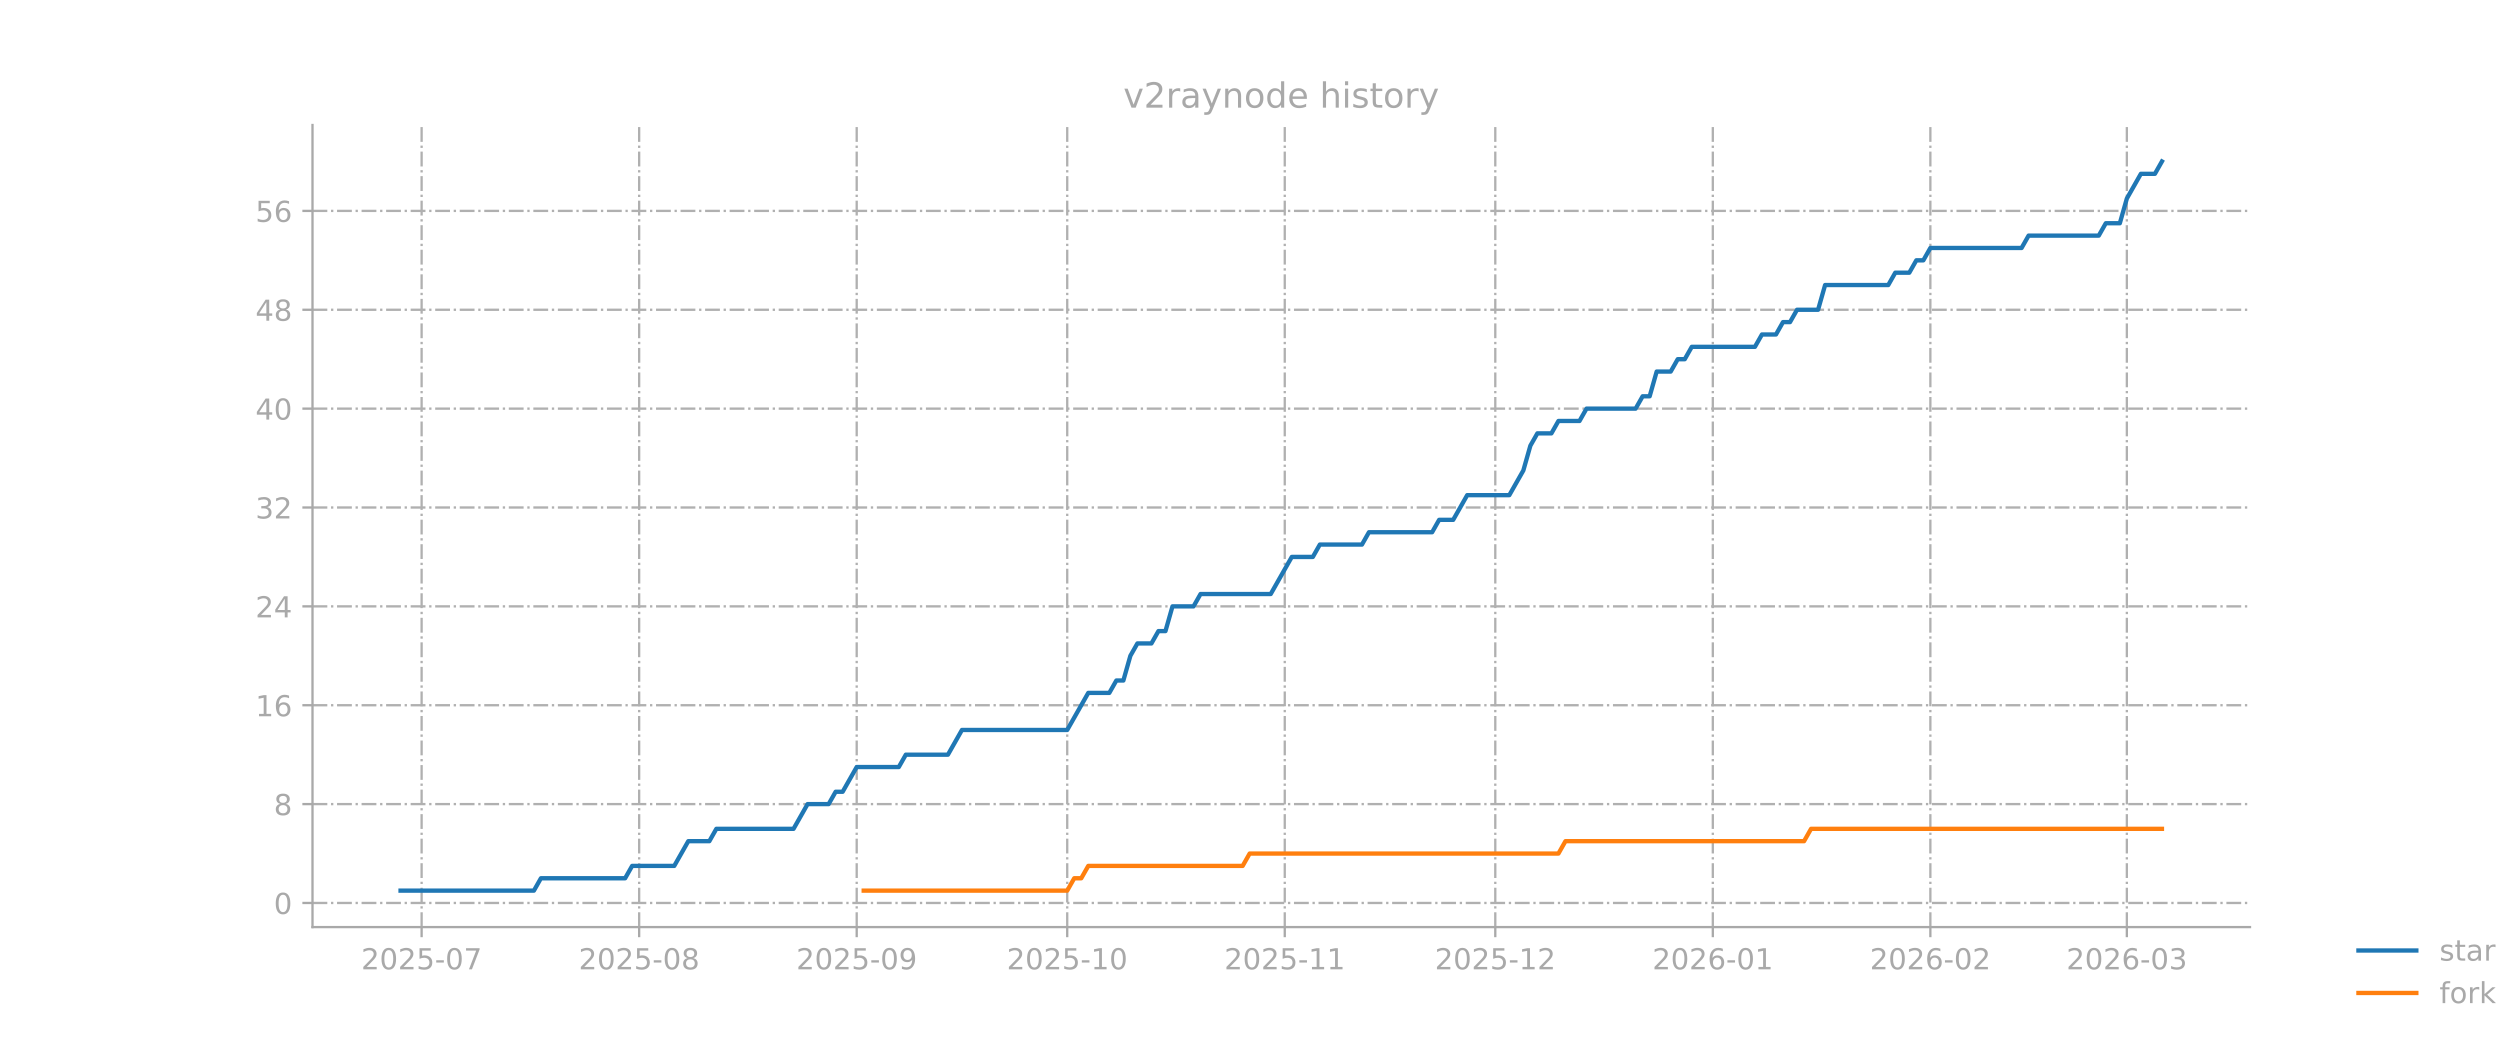
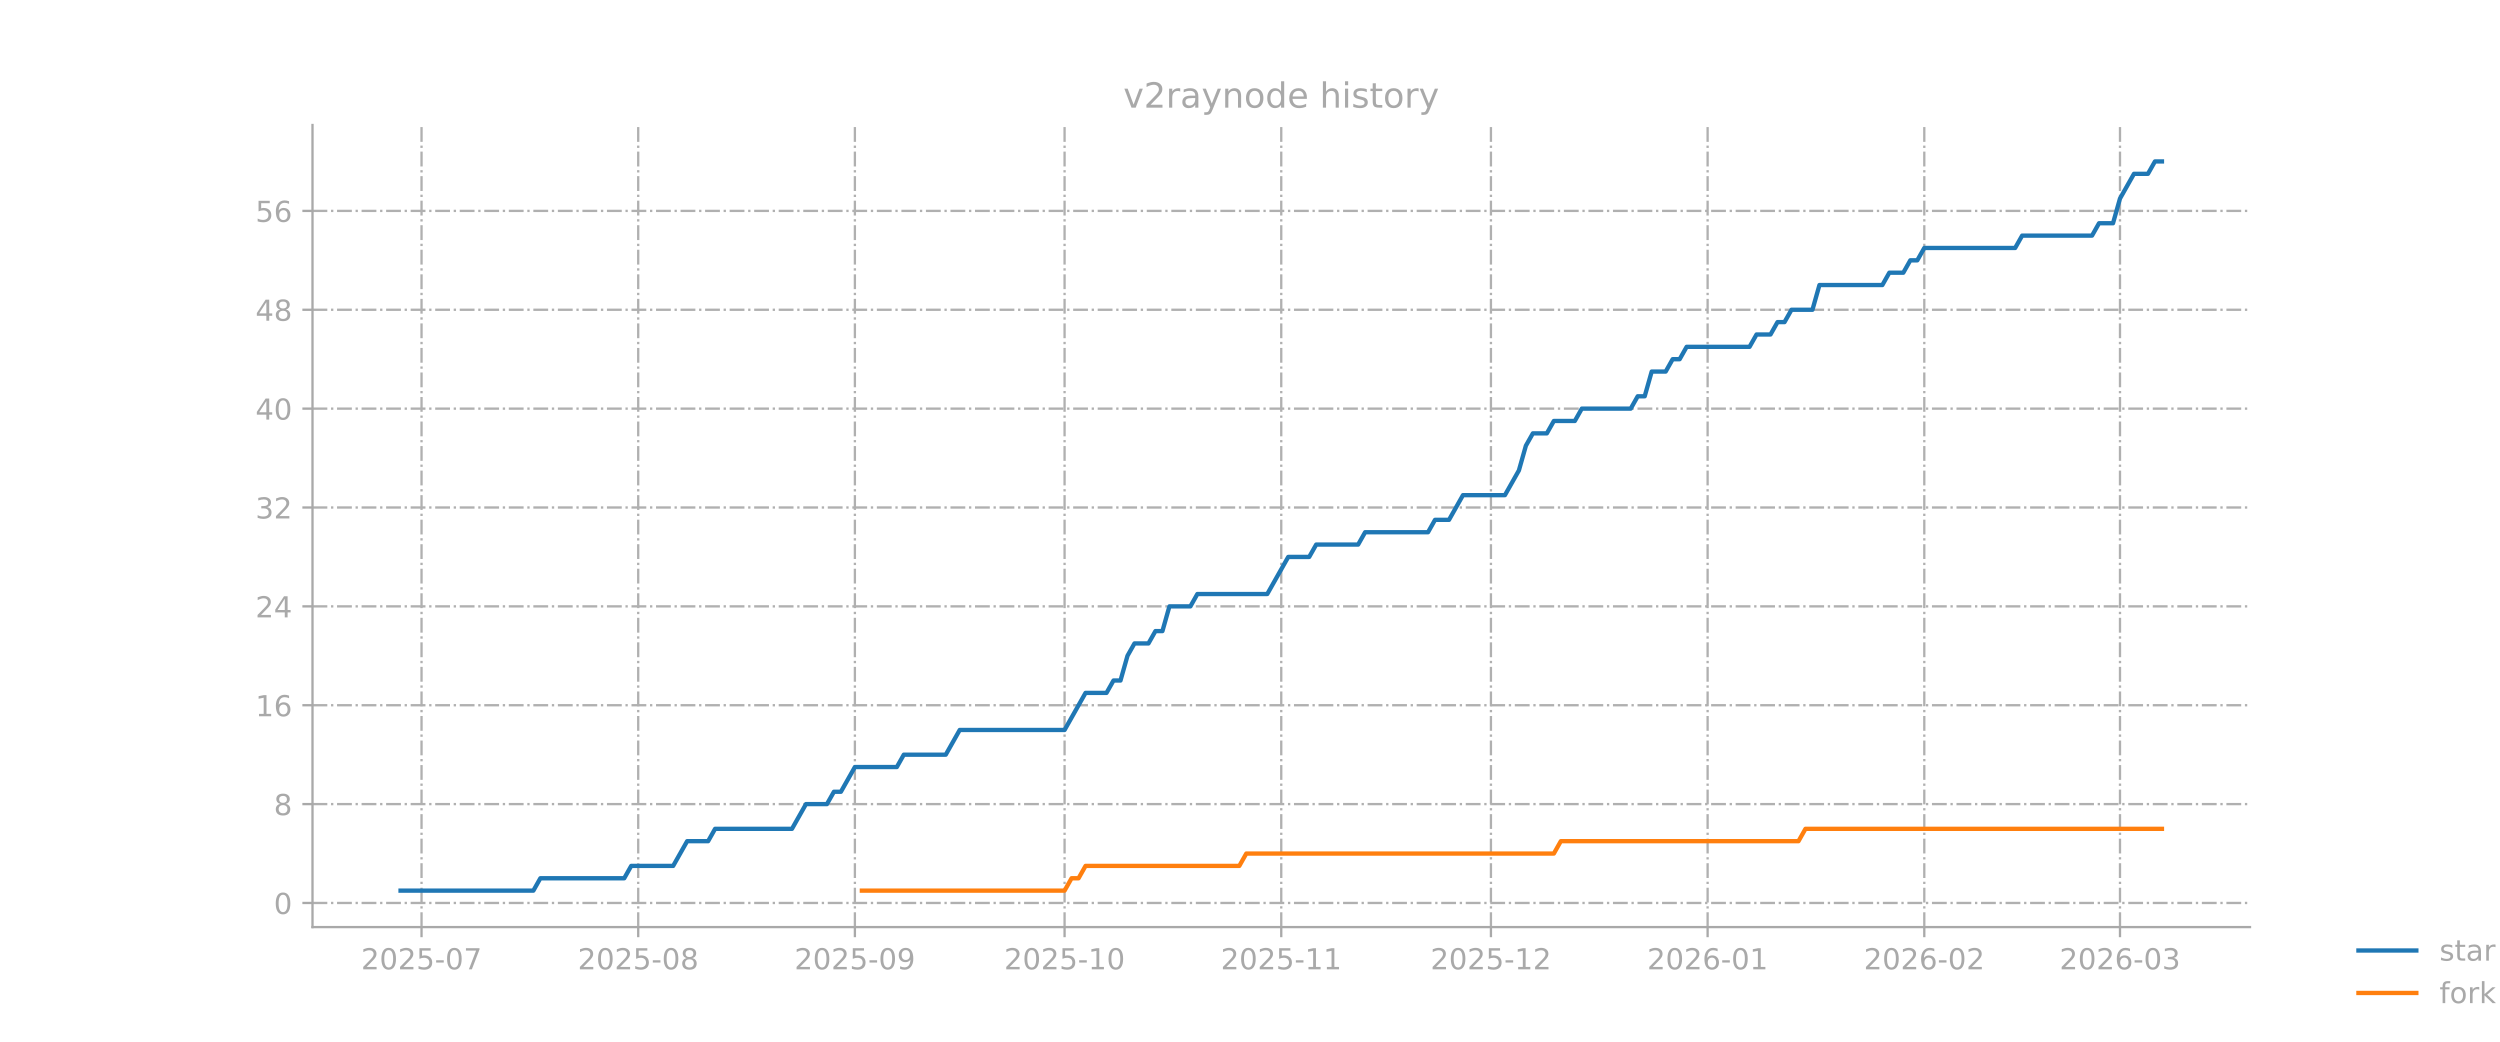
<svg xmlns="http://www.w3.org/2000/svg" xmlns:xlink="http://www.w3.org/1999/xlink" width="864pt" height="360pt" viewBox="0 0 864 360" version="1.1">
  <defs>
    <style type="text/css">*{stroke-linejoin: round; stroke-linecap: butt}</style>
  </defs>
  <g id="figure_1">
    <g id="patch_1">
      <path d="M 0 360  L 864 360  L 864 0  L 0 0  L 0 360  z " style="fill: none; opacity: 0" />
    </g>
    <g id="axes_1">
      <g id="patch_2">
        <path d="M 108 320.4  L 777.6 320.4  L 777.6 43.2  L 108 43.2  L 108 320.4  z " style="fill: none; opacity: 0" />
      </g>
      <g id="matplotlib.axis_1">
        <g id="xtick_1">
          <g id="line2d_1">
-             <path d="M 145.712 320.4  L 145.712 43.2  " clip-path="url(#p0e0461e53e)" style="fill: none; stroke-dasharray: 5.12,1.28,0.8,1.28; stroke-dashoffset: 0; stroke: #b0b0b0; stroke-width: 0.8" />
+             <path d="M 145.683 320.4  L 145.683 43.2  " clip-path="url(#p65a44e1ed8)" style="fill: none; stroke-dasharray: 5.12,1.28,0.8,1.28; stroke-dashoffset: 0; stroke: #b0b0b0; stroke-width: 0.8" />
          </g>
          <g id="line2d_2">
            <defs>
-               <path id="m3ca5682b32" d="M 0 0  L 0 3.5  " style="stroke: #a9a9a9; stroke-width: 0.8" />
+               <path id="m305f26f1c1" d="M 0 0  L 0 3.5  " style="stroke: #a9a9a9; stroke-width: 0.8" />
            </defs>
            <g>
-               <use xlink:href="#m3ca5682b32" x="145.712" y="320.4" style="fill: #a9a9a9; stroke: #a9a9a9; stroke-width: 0.8" />
+               <use xlink:href="#m305f26f1c1" x="145.683" y="320.4" style="fill: #a9a9a9; stroke: #a9a9a9; stroke-width: 0.8" />
            </g>
          </g>
          <g id="text_1">
-             <g style="fill: #a9a9a9" transform="translate(124.8206 334.9984) scale(0.1 -0.1)">
+             <g style="fill: #a9a9a9" transform="translate(124.7917 334.9984) scale(0.1 -0.1)">
              <defs>
                <path id="DejaVuSans-32" d="M 1228 531  L 3431 531  L 3431 0  L 469 0  L 469 531  Q 828 903 1448 1529  Q 2069 2156 2228 2338  Q 2531 2678 2651 2914  Q 2772 3150 2772 3378  Q 2772 3750 2511 3984  Q 2250 4219 1831 4219  Q 1534 4219 1204 4116  Q 875 4013 500 3803  L 500 4441  Q 881 4594 1212 4672  Q 1544 4750 1819 4750  Q 2544 4750 2975 4387  Q 3406 4025 3406 3419  Q 3406 3131 3298 2873  Q 3191 2616 2906 2266  Q 2828 2175 2409 1742  Q 1991 1309 1228 531  z " transform="scale(0.015625)" />
                <path id="DejaVuSans-30" d="M 2034 4250  Q 1547 4250 1301 3770  Q 1056 3291 1056 2328  Q 1056 1369 1301 889  Q 1547 409 2034 409  Q 2525 409 2770 889  Q 3016 1369 3016 2328  Q 3016 3291 2770 3770  Q 2525 4250 2034 4250  z M 2034 4750  Q 2819 4750 3233 4129  Q 3647 3509 3647 2328  Q 3647 1150 3233 529  Q 2819 -91 2034 -91  Q 1250 -91 836 529  Q 422 1150 422 2328  Q 422 3509 836 4129  Q 1250 4750 2034 4750  z " transform="scale(0.015625)" />
                <path id="DejaVuSans-35" d="M 691 4666  L 3169 4666  L 3169 4134  L 1269 4134  L 1269 2991  Q 1406 3038 1543 3061  Q 1681 3084 1819 3084  Q 2600 3084 3056 2656  Q 3513 2228 3513 1497  Q 3513 744 3044 326  Q 2575 -91 1722 -91  Q 1428 -91 1123 -41  Q 819 9 494 109  L 494 744  Q 775 591 1075 516  Q 1375 441 1709 441  Q 2250 441 2565 725  Q 2881 1009 2881 1497  Q 2881 1984 2565 2268  Q 2250 2553 1709 2553  Q 1456 2553 1204 2497  Q 953 2441 691 2322  L 691 4666  z " transform="scale(0.015625)" />
                <path id="DejaVuSans-2d" d="M 313 2009  L 1997 2009  L 1997 1497  L 313 1497  L 313 2009  z " transform="scale(0.015625)" />
                <path id="DejaVuSans-37" d="M 525 4666  L 3525 4666  L 3525 4397  L 1831 0  L 1172 0  L 2766 4134  L 525 4134  L 525 4666  z " transform="scale(0.015625)" />
              </defs>
              <use xlink:href="#DejaVuSans-32" />
              <use xlink:href="#DejaVuSans-30" transform="translate(63.62305 0)" />
              <use xlink:href="#DejaVuSans-32" transform="translate(127.2461 0)" />
              <use xlink:href="#DejaVuSans-35" transform="translate(190.8691 0)" />
              <use xlink:href="#DejaVuSans-2d" transform="translate(254.4922 0)" />
              <use xlink:href="#DejaVuSans-30" transform="translate(290.5762 0)" />
              <use xlink:href="#DejaVuSans-37" transform="translate(354.1992 0)" />
            </g>
          </g>
        </g>
        <g id="xtick_2">
          <g id="line2d_3">
-             <path d="M 220.893 320.4  L 220.893 43.2  " clip-path="url(#p0e0461e53e)" style="fill: none; stroke-dasharray: 5.12,1.28,0.8,1.28; stroke-dashoffset: 0; stroke: #b0b0b0; stroke-width: 0.8" />
+             <path d="M 220.566 320.4  L 220.566 43.2  " clip-path="url(#p65a44e1ed8)" style="fill: none; stroke-dasharray: 5.12,1.28,0.8,1.28; stroke-dashoffset: 0; stroke: #b0b0b0; stroke-width: 0.8" />
          </g>
          <g id="line2d_4">
            <g>
-               <use xlink:href="#m3ca5682b32" x="220.893" y="320.4" style="fill: #a9a9a9; stroke: #a9a9a9; stroke-width: 0.8" />
+               <use xlink:href="#m305f26f1c1" x="220.566" y="320.4" style="fill: #a9a9a9; stroke: #a9a9a9; stroke-width: 0.8" />
            </g>
          </g>
          <g id="text_2">
-             <g style="fill: #a9a9a9" transform="translate(200.002 334.9984) scale(0.1 -0.1)">
+             <g style="fill: #a9a9a9" transform="translate(199.6748 334.9984) scale(0.1 -0.1)">
              <defs>
                <path id="DejaVuSans-38" d="M 2034 2216  Q 1584 2216 1326 1975  Q 1069 1734 1069 1313  Q 1069 891 1326 650  Q 1584 409 2034 409  Q 2484 409 2743 651  Q 3003 894 3003 1313  Q 3003 1734 2745 1975  Q 2488 2216 2034 2216  z M 1403 2484  Q 997 2584 770 2862  Q 544 3141 544 3541  Q 544 4100 942 4425  Q 1341 4750 2034 4750  Q 2731 4750 3128 4425  Q 3525 4100 3525 3541  Q 3525 3141 3298 2862  Q 3072 2584 2669 2484  Q 3125 2378 3379 2068  Q 3634 1759 3634 1313  Q 3634 634 3220 271  Q 2806 -91 2034 -91  Q 1263 -91 848 271  Q 434 634 434 1313  Q 434 1759 690 2068  Q 947 2378 1403 2484  z M 1172 3481  Q 1172 3119 1398 2916  Q 1625 2713 2034 2713  Q 2441 2713 2670 2916  Q 2900 3119 2900 3481  Q 2900 3844 2670 4047  Q 2441 4250 2034 4250  Q 1625 4250 1398 4047  Q 1172 3844 1172 3481  z " transform="scale(0.015625)" />
              </defs>
              <use xlink:href="#DejaVuSans-32" />
              <use xlink:href="#DejaVuSans-30" transform="translate(63.62305 0)" />
              <use xlink:href="#DejaVuSans-32" transform="translate(127.2461 0)" />
              <use xlink:href="#DejaVuSans-35" transform="translate(190.8691 0)" />
              <use xlink:href="#DejaVuSans-2d" transform="translate(254.4922 0)" />
              <use xlink:href="#DejaVuSans-30" transform="translate(290.5762 0)" />
              <use xlink:href="#DejaVuSans-38" transform="translate(354.1992 0)" />
            </g>
          </g>
        </g>
        <g id="xtick_3">
          <g id="line2d_5">
-             <path d="M 296.075 320.4  L 296.075 43.2  " clip-path="url(#p0e0461e53e)" style="fill: none; stroke-dasharray: 5.12,1.28,0.8,1.28; stroke-dashoffset: 0; stroke: #b0b0b0; stroke-width: 0.8" />
+             <path d="M 295.449 320.4  L 295.449 43.2  " clip-path="url(#p65a44e1ed8)" style="fill: none; stroke-dasharray: 5.12,1.28,0.8,1.28; stroke-dashoffset: 0; stroke: #b0b0b0; stroke-width: 0.8" />
          </g>
          <g id="line2d_6">
            <g>
-               <use xlink:href="#m3ca5682b32" x="296.075" y="320.4" style="fill: #a9a9a9; stroke: #a9a9a9; stroke-width: 0.8" />
+               <use xlink:href="#m305f26f1c1" x="295.449" y="320.4" style="fill: #a9a9a9; stroke: #a9a9a9; stroke-width: 0.8" />
            </g>
          </g>
          <g id="text_3">
-             <g style="fill: #a9a9a9" transform="translate(275.1835 334.9984) scale(0.1 -0.1)">
+             <g style="fill: #a9a9a9" transform="translate(274.5579 334.9984) scale(0.1 -0.1)">
              <defs>
                <path id="DejaVuSans-39" d="M 703 97  L 703 672  Q 941 559 1184 500  Q 1428 441 1663 441  Q 2288 441 2617 861  Q 2947 1281 2994 2138  Q 2813 1869 2534 1725  Q 2256 1581 1919 1581  Q 1219 1581 811 2004  Q 403 2428 403 3163  Q 403 3881 828 4315  Q 1253 4750 1959 4750  Q 2769 4750 3195 4129  Q 3622 3509 3622 2328  Q 3622 1225 3098 567  Q 2575 -91 1691 -91  Q 1453 -91 1209 -44  Q 966 3 703 97  z M 1959 2075  Q 2384 2075 2632 2365  Q 2881 2656 2881 3163  Q 2881 3666 2632 3958  Q 2384 4250 1959 4250  Q 1534 4250 1286 3958  Q 1038 3666 1038 3163  Q 1038 2656 1286 2365  Q 1534 2075 1959 2075  z " transform="scale(0.015625)" />
              </defs>
              <use xlink:href="#DejaVuSans-32" />
              <use xlink:href="#DejaVuSans-30" transform="translate(63.62305 0)" />
              <use xlink:href="#DejaVuSans-32" transform="translate(127.2461 0)" />
              <use xlink:href="#DejaVuSans-35" transform="translate(190.8691 0)" />
              <use xlink:href="#DejaVuSans-2d" transform="translate(254.4922 0)" />
              <use xlink:href="#DejaVuSans-30" transform="translate(290.5762 0)" />
              <use xlink:href="#DejaVuSans-39" transform="translate(354.1992 0)" />
            </g>
          </g>
        </g>
        <g id="xtick_4">
          <g id="line2d_7">
-             <path d="M 368.831 320.4  L 368.831 43.2  " clip-path="url(#p0e0461e53e)" style="fill: none; stroke-dasharray: 5.12,1.28,0.8,1.28; stroke-dashoffset: 0; stroke: #b0b0b0; stroke-width: 0.8" />
+             <path d="M 367.917 320.4  L 367.917 43.2  " clip-path="url(#p65a44e1ed8)" style="fill: none; stroke-dasharray: 5.12,1.28,0.8,1.28; stroke-dashoffset: 0; stroke: #b0b0b0; stroke-width: 0.8" />
          </g>
          <g id="line2d_8">
            <g>
-               <use xlink:href="#m3ca5682b32" x="368.831" y="320.4" style="fill: #a9a9a9; stroke: #a9a9a9; stroke-width: 0.8" />
+               <use xlink:href="#m305f26f1c1" x="367.917" y="320.4" style="fill: #a9a9a9; stroke: #a9a9a9; stroke-width: 0.8" />
            </g>
          </g>
          <g id="text_4">
-             <g style="fill: #a9a9a9" transform="translate(347.9397 334.9984) scale(0.1 -0.1)">
+             <g style="fill: #a9a9a9" transform="translate(347.0255 334.9984) scale(0.1 -0.1)">
              <defs>
                <path id="DejaVuSans-31" d="M 794 531  L 1825 531  L 1825 4091  L 703 3866  L 703 4441  L 1819 4666  L 2450 4666  L 2450 531  L 3481 531  L 3481 0  L 794 0  L 794 531  z " transform="scale(0.015625)" />
              </defs>
              <use xlink:href="#DejaVuSans-32" />
              <use xlink:href="#DejaVuSans-30" transform="translate(63.62305 0)" />
              <use xlink:href="#DejaVuSans-32" transform="translate(127.2461 0)" />
              <use xlink:href="#DejaVuSans-35" transform="translate(190.8691 0)" />
              <use xlink:href="#DejaVuSans-2d" transform="translate(254.4922 0)" />
              <use xlink:href="#DejaVuSans-31" transform="translate(290.5762 0)" />
              <use xlink:href="#DejaVuSans-30" transform="translate(354.1992 0)" />
            </g>
          </g>
        </g>
        <g id="xtick_5">
          <g id="line2d_9">
-             <path d="M 444.013 320.4  L 444.013 43.2  " clip-path="url(#p0e0461e53e)" style="fill: none; stroke-dasharray: 5.12,1.28,0.8,1.28; stroke-dashoffset: 0; stroke: #b0b0b0; stroke-width: 0.8" />
+             <path d="M 442.8 320.4  L 442.8 43.2  " clip-path="url(#p65a44e1ed8)" style="fill: none; stroke-dasharray: 5.12,1.28,0.8,1.28; stroke-dashoffset: 0; stroke: #b0b0b0; stroke-width: 0.8" />
          </g>
          <g id="line2d_10">
            <g>
-               <use xlink:href="#m3ca5682b32" x="444.013" y="320.4" style="fill: #a9a9a9; stroke: #a9a9a9; stroke-width: 0.8" />
+               <use xlink:href="#m305f26f1c1" x="442.8" y="320.4" style="fill: #a9a9a9; stroke: #a9a9a9; stroke-width: 0.8" />
            </g>
          </g>
          <g id="text_5">
-             <g style="fill: #a9a9a9" transform="translate(423.1212 334.9984) scale(0.1 -0.1)">
+             <g style="fill: #a9a9a9" transform="translate(421.9086 334.9984) scale(0.1 -0.1)">
              <use xlink:href="#DejaVuSans-32" />
              <use xlink:href="#DejaVuSans-30" transform="translate(63.62305 0)" />
              <use xlink:href="#DejaVuSans-32" transform="translate(127.2461 0)" />
              <use xlink:href="#DejaVuSans-35" transform="translate(190.8691 0)" />
              <use xlink:href="#DejaVuSans-2d" transform="translate(254.4922 0)" />
              <use xlink:href="#DejaVuSans-31" transform="translate(290.5762 0)" />
              <use xlink:href="#DejaVuSans-31" transform="translate(354.1992 0)" />
            </g>
          </g>
        </g>
        <g id="xtick_6">
          <g id="line2d_11">
-             <path d="M 516.769 320.4  L 516.769 43.2  " clip-path="url(#p0e0461e53e)" style="fill: none; stroke-dasharray: 5.12,1.28,0.8,1.28; stroke-dashoffset: 0; stroke: #b0b0b0; stroke-width: 0.8" />
+             <path d="M 515.268 320.4  L 515.268 43.2  " clip-path="url(#p65a44e1ed8)" style="fill: none; stroke-dasharray: 5.12,1.28,0.8,1.28; stroke-dashoffset: 0; stroke: #b0b0b0; stroke-width: 0.8" />
          </g>
          <g id="line2d_12">
            <g>
-               <use xlink:href="#m3ca5682b32" x="516.769" y="320.4" style="fill: #a9a9a9; stroke: #a9a9a9; stroke-width: 0.8" />
+               <use xlink:href="#m305f26f1c1" x="515.268" y="320.4" style="fill: #a9a9a9; stroke: #a9a9a9; stroke-width: 0.8" />
            </g>
          </g>
          <g id="text_6">
-             <g style="fill: #a9a9a9" transform="translate(495.8774 334.9984) scale(0.1 -0.1)">
+             <g style="fill: #a9a9a9" transform="translate(494.3761 334.9984) scale(0.1 -0.1)">
              <use xlink:href="#DejaVuSans-32" />
              <use xlink:href="#DejaVuSans-30" transform="translate(63.62305 0)" />
              <use xlink:href="#DejaVuSans-32" transform="translate(127.2461 0)" />
              <use xlink:href="#DejaVuSans-35" transform="translate(190.8691 0)" />
              <use xlink:href="#DejaVuSans-2d" transform="translate(254.4922 0)" />
              <use xlink:href="#DejaVuSans-31" transform="translate(290.5762 0)" />
              <use xlink:href="#DejaVuSans-32" transform="translate(354.1992 0)" />
            </g>
          </g>
        </g>
        <g id="xtick_7">
          <g id="line2d_13">
-             <path d="M 591.95 320.4  L 591.95 43.2  " clip-path="url(#p0e0461e53e)" style="fill: none; stroke-dasharray: 5.12,1.28,0.8,1.28; stroke-dashoffset: 0; stroke: #b0b0b0; stroke-width: 0.8" />
+             <path d="M 590.151 320.4  L 590.151 43.2  " clip-path="url(#p65a44e1ed8)" style="fill: none; stroke-dasharray: 5.12,1.28,0.8,1.28; stroke-dashoffset: 0; stroke: #b0b0b0; stroke-width: 0.8" />
          </g>
          <g id="line2d_14">
            <g>
-               <use xlink:href="#m3ca5682b32" x="591.95" y="320.4" style="fill: #a9a9a9; stroke: #a9a9a9; stroke-width: 0.8" />
+               <use xlink:href="#m305f26f1c1" x="590.151" y="320.4" style="fill: #a9a9a9; stroke: #a9a9a9; stroke-width: 0.8" />
            </g>
          </g>
          <g id="text_7">
-             <g style="fill: #a9a9a9" transform="translate(571.0589 334.9984) scale(0.1 -0.1)">
+             <g style="fill: #a9a9a9" transform="translate(569.2592 334.9984) scale(0.1 -0.1)">
              <defs>
                <path id="DejaVuSans-36" d="M 2113 2584  Q 1688 2584 1439 2293  Q 1191 2003 1191 1497  Q 1191 994 1439 701  Q 1688 409 2113 409  Q 2538 409 2786 701  Q 3034 994 3034 1497  Q 3034 2003 2786 2293  Q 2538 2584 2113 2584  z M 3366 4563  L 3366 3988  Q 3128 4100 2886 4159  Q 2644 4219 2406 4219  Q 1781 4219 1451 3797  Q 1122 3375 1075 2522  Q 1259 2794 1537 2939  Q 1816 3084 2150 3084  Q 2853 3084 3261 2657  Q 3669 2231 3669 1497  Q 3669 778 3244 343  Q 2819 -91 2113 -91  Q 1303 -91 875 529  Q 447 1150 447 2328  Q 447 3434 972 4092  Q 1497 4750 2381 4750  Q 2619 4750 2861 4703  Q 3103 4656 3366 4563  z " transform="scale(0.015625)" />
              </defs>
              <use xlink:href="#DejaVuSans-32" />
              <use xlink:href="#DejaVuSans-30" transform="translate(63.62305 0)" />
              <use xlink:href="#DejaVuSans-32" transform="translate(127.2461 0)" />
              <use xlink:href="#DejaVuSans-36" transform="translate(190.8691 0)" />
              <use xlink:href="#DejaVuSans-2d" transform="translate(254.4922 0)" />
              <use xlink:href="#DejaVuSans-30" transform="translate(290.5762 0)" />
              <use xlink:href="#DejaVuSans-31" transform="translate(354.1992 0)" />
            </g>
          </g>
        </g>
        <g id="xtick_8">
          <g id="line2d_15">
-             <path d="M 667.132 320.4  L 667.132 43.2  " clip-path="url(#p0e0461e53e)" style="fill: none; stroke-dasharray: 5.12,1.28,0.8,1.28; stroke-dashoffset: 0; stroke: #b0b0b0; stroke-width: 0.8" />
+             <path d="M 665.034 320.4  L 665.034 43.2  " clip-path="url(#p65a44e1ed8)" style="fill: none; stroke-dasharray: 5.12,1.28,0.8,1.28; stroke-dashoffset: 0; stroke: #b0b0b0; stroke-width: 0.8" />
          </g>
          <g id="line2d_16">
            <g>
-               <use xlink:href="#m3ca5682b32" x="667.132" y="320.4" style="fill: #a9a9a9; stroke: #a9a9a9; stroke-width: 0.8" />
+               <use xlink:href="#m305f26f1c1" x="665.034" y="320.4" style="fill: #a9a9a9; stroke: #a9a9a9; stroke-width: 0.8" />
            </g>
          </g>
          <g id="text_8">
-             <g style="fill: #a9a9a9" transform="translate(646.2404 334.9984) scale(0.1 -0.1)">
+             <g style="fill: #a9a9a9" transform="translate(644.1424 334.9984) scale(0.1 -0.1)">
              <use xlink:href="#DejaVuSans-32" />
              <use xlink:href="#DejaVuSans-30" transform="translate(63.62305 0)" />
              <use xlink:href="#DejaVuSans-32" transform="translate(127.2461 0)" />
              <use xlink:href="#DejaVuSans-36" transform="translate(190.8691 0)" />
              <use xlink:href="#DejaVuSans-2d" transform="translate(254.4922 0)" />
              <use xlink:href="#DejaVuSans-30" transform="translate(290.5762 0)" />
              <use xlink:href="#DejaVuSans-32" transform="translate(354.1992 0)" />
            </g>
          </g>
        </g>
        <g id="xtick_9">
          <g id="line2d_17">
-             <path d="M 735.038 320.4  L 735.038 43.2  " clip-path="url(#p0e0461e53e)" style="fill: none; stroke-dasharray: 5.12,1.28,0.8,1.28; stroke-dashoffset: 0; stroke: #b0b0b0; stroke-width: 0.8" />
+             <path d="M 732.67 320.4  L 732.67 43.2  " clip-path="url(#p65a44e1ed8)" style="fill: none; stroke-dasharray: 5.12,1.28,0.8,1.28; stroke-dashoffset: 0; stroke: #b0b0b0; stroke-width: 0.8" />
          </g>
          <g id="line2d_18">
            <g>
-               <use xlink:href="#m3ca5682b32" x="735.038" y="320.4" style="fill: #a9a9a9; stroke: #a9a9a9; stroke-width: 0.8" />
+               <use xlink:href="#m305f26f1c1" x="732.67" y="320.4" style="fill: #a9a9a9; stroke: #a9a9a9; stroke-width: 0.8" />
            </g>
          </g>
          <g id="text_9">
-             <g style="fill: #a9a9a9" transform="translate(714.1462 334.9984) scale(0.1 -0.1)">
+             <g style="fill: #a9a9a9" transform="translate(711.7787 334.9984) scale(0.1 -0.1)">
              <defs>
                <path id="DejaVuSans-33" d="M 2597 2516  Q 3050 2419 3304 2112  Q 3559 1806 3559 1356  Q 3559 666 3084 287  Q 2609 -91 1734 -91  Q 1441 -91 1130 -33  Q 819 25 488 141  L 488 750  Q 750 597 1062 519  Q 1375 441 1716 441  Q 2309 441 2620 675  Q 2931 909 2931 1356  Q 2931 1769 2642 2001  Q 2353 2234 1838 2234  L 1294 2234  L 1294 2753  L 1863 2753  Q 2328 2753 2575 2939  Q 2822 3125 2822 3475  Q 2822 3834 2567 4026  Q 2313 4219 1838 4219  Q 1578 4219 1281 4162  Q 984 4106 628 3988  L 628 4550  Q 988 4650 1302 4700  Q 1616 4750 1894 4750  Q 2613 4750 3031 4423  Q 3450 4097 3450 3541  Q 3450 3153 3228 2886  Q 3006 2619 2597 2516  z " transform="scale(0.015625)" />
              </defs>
              <use xlink:href="#DejaVuSans-32" />
              <use xlink:href="#DejaVuSans-30" transform="translate(63.62305 0)" />
              <use xlink:href="#DejaVuSans-32" transform="translate(127.2461 0)" />
              <use xlink:href="#DejaVuSans-36" transform="translate(190.8691 0)" />
              <use xlink:href="#DejaVuSans-2d" transform="translate(254.4922 0)" />
              <use xlink:href="#DejaVuSans-30" transform="translate(290.5762 0)" />
              <use xlink:href="#DejaVuSans-33" transform="translate(354.1992 0)" />
            </g>
          </g>
        </g>
      </g>
      <g id="matplotlib.axis_2">
        <g id="ytick_1">
          <g id="line2d_19">
-             <path d="M 108 312.071  L 777.6 312.071  " clip-path="url(#p0e0461e53e)" style="fill: none; stroke-dasharray: 5.12,1.28,0.8,1.28; stroke-dashoffset: 0; stroke: #b0b0b0; stroke-width: 0.8" />
+             <path d="M 108 312.071  L 777.6 312.071  " clip-path="url(#p65a44e1ed8)" style="fill: none; stroke-dasharray: 5.12,1.28,0.8,1.28; stroke-dashoffset: 0; stroke: #b0b0b0; stroke-width: 0.8" />
          </g>
          <g id="line2d_20">
            <defs>
-               <path id="mdc20347b71" d="M 0 0  L -3.5 0  " style="stroke: #a9a9a9; stroke-width: 0.8" />
+               <path id="m5418c32dc9" d="M 0 0  L -3.5 0  " style="stroke: #a9a9a9; stroke-width: 0.8" />
            </defs>
            <g>
-               <use xlink:href="#mdc20347b71" x="108" y="312.071" style="fill: #a9a9a9; stroke: #a9a9a9; stroke-width: 0.8" />
+               <use xlink:href="#m5418c32dc9" x="108" y="312.071" style="fill: #a9a9a9; stroke: #a9a9a9; stroke-width: 0.8" />
            </g>
          </g>
          <g id="text_10">
            <g style="fill: #a9a9a9" transform="translate(94.6375 315.8704) scale(0.1 -0.1)">
              <use xlink:href="#DejaVuSans-30" />
            </g>
          </g>
        </g>
        <g id="ytick_2">
          <g id="line2d_21">
-             <path d="M 108 277.902  L 777.6 277.902  " clip-path="url(#p0e0461e53e)" style="fill: none; stroke-dasharray: 5.12,1.28,0.8,1.28; stroke-dashoffset: 0; stroke: #b0b0b0; stroke-width: 0.8" />
+             <path d="M 108 277.902  L 777.6 277.902  " clip-path="url(#p65a44e1ed8)" style="fill: none; stroke-dasharray: 5.12,1.28,0.8,1.28; stroke-dashoffset: 0; stroke: #b0b0b0; stroke-width: 0.8" />
          </g>
          <g id="line2d_22">
            <g>
-               <use xlink:href="#mdc20347b71" x="108" y="277.902" style="fill: #a9a9a9; stroke: #a9a9a9; stroke-width: 0.8" />
+               <use xlink:href="#m5418c32dc9" x="108" y="277.902" style="fill: #a9a9a9; stroke: #a9a9a9; stroke-width: 0.8" />
            </g>
          </g>
          <g id="text_11">
            <g style="fill: #a9a9a9" transform="translate(94.6375 281.7009) scale(0.1 -0.1)">
              <use xlink:href="#DejaVuSans-38" />
            </g>
          </g>
        </g>
        <g id="ytick_3">
          <g id="line2d_23">
-             <path d="M 108 243.732  L 777.6 243.732  " clip-path="url(#p0e0461e53e)" style="fill: none; stroke-dasharray: 5.12,1.28,0.8,1.28; stroke-dashoffset: 0; stroke: #b0b0b0; stroke-width: 0.8" />
+             <path d="M 108 243.732  L 777.6 243.732  " clip-path="url(#p65a44e1ed8)" style="fill: none; stroke-dasharray: 5.12,1.28,0.8,1.28; stroke-dashoffset: 0; stroke: #b0b0b0; stroke-width: 0.8" />
          </g>
          <g id="line2d_24">
            <g>
-               <use xlink:href="#mdc20347b71" x="108" y="243.732" style="fill: #a9a9a9; stroke: #a9a9a9; stroke-width: 0.8" />
+               <use xlink:href="#m5418c32dc9" x="108" y="243.732" style="fill: #a9a9a9; stroke: #a9a9a9; stroke-width: 0.8" />
            </g>
          </g>
          <g id="text_12">
            <g style="fill: #a9a9a9" transform="translate(88.275 247.5314) scale(0.1 -0.1)">
              <use xlink:href="#DejaVuSans-31" />
              <use xlink:href="#DejaVuSans-36" transform="translate(63.62305 0)" />
            </g>
          </g>
        </g>
        <g id="ytick_4">
          <g id="line2d_25">
-             <path d="M 108 209.563  L 777.6 209.563  " clip-path="url(#p0e0461e53e)" style="fill: none; stroke-dasharray: 5.12,1.28,0.8,1.28; stroke-dashoffset: 0; stroke: #b0b0b0; stroke-width: 0.8" />
+             <path d="M 108 209.563  L 777.6 209.563  " clip-path="url(#p65a44e1ed8)" style="fill: none; stroke-dasharray: 5.12,1.28,0.8,1.28; stroke-dashoffset: 0; stroke: #b0b0b0; stroke-width: 0.8" />
          </g>
          <g id="line2d_26">
            <g>
-               <use xlink:href="#mdc20347b71" x="108" y="209.563" style="fill: #a9a9a9; stroke: #a9a9a9; stroke-width: 0.8" />
+               <use xlink:href="#m5418c32dc9" x="108" y="209.563" style="fill: #a9a9a9; stroke: #a9a9a9; stroke-width: 0.8" />
            </g>
          </g>
          <g id="text_13">
            <g style="fill: #a9a9a9" transform="translate(88.275 213.3619) scale(0.1 -0.1)">
              <defs>
                <path id="DejaVuSans-34" d="M 2419 4116  L 825 1625  L 2419 1625  L 2419 4116  z M 2253 4666  L 3047 4666  L 3047 1625  L 3713 1625  L 3713 1100  L 3047 1100  L 3047 0  L 2419 0  L 2419 1100  L 313 1100  L 313 1709  L 2253 4666  z " transform="scale(0.015625)" />
              </defs>
              <use xlink:href="#DejaVuSans-32" />
              <use xlink:href="#DejaVuSans-34" transform="translate(63.62305 0)" />
            </g>
          </g>
        </g>
        <g id="ytick_5">
          <g id="line2d_27">
-             <path d="M 108 175.393  L 777.6 175.393  " clip-path="url(#p0e0461e53e)" style="fill: none; stroke-dasharray: 5.12,1.28,0.8,1.28; stroke-dashoffset: 0; stroke: #b0b0b0; stroke-width: 0.8" />
+             <path d="M 108 175.393  L 777.6 175.393  " clip-path="url(#p65a44e1ed8)" style="fill: none; stroke-dasharray: 5.12,1.28,0.8,1.28; stroke-dashoffset: 0; stroke: #b0b0b0; stroke-width: 0.8" />
          </g>
          <g id="line2d_28">
            <g>
-               <use xlink:href="#mdc20347b71" x="108" y="175.393" style="fill: #a9a9a9; stroke: #a9a9a9; stroke-width: 0.8" />
+               <use xlink:href="#m5418c32dc9" x="108" y="175.393" style="fill: #a9a9a9; stroke: #a9a9a9; stroke-width: 0.8" />
            </g>
          </g>
          <g id="text_14">
            <g style="fill: #a9a9a9" transform="translate(88.275 179.1924) scale(0.1 -0.1)">
              <use xlink:href="#DejaVuSans-33" />
              <use xlink:href="#DejaVuSans-32" transform="translate(63.62305 0)" />
            </g>
          </g>
        </g>
        <g id="ytick_6">
          <g id="line2d_29">
-             <path d="M 108 141.224  L 777.6 141.224  " clip-path="url(#p0e0461e53e)" style="fill: none; stroke-dasharray: 5.12,1.28,0.8,1.28; stroke-dashoffset: 0; stroke: #b0b0b0; stroke-width: 0.8" />
+             <path d="M 108 141.224  L 777.6 141.224  " clip-path="url(#p65a44e1ed8)" style="fill: none; stroke-dasharray: 5.12,1.28,0.8,1.28; stroke-dashoffset: 0; stroke: #b0b0b0; stroke-width: 0.8" />
          </g>
          <g id="line2d_30">
            <g>
-               <use xlink:href="#mdc20347b71" x="108" y="141.224" style="fill: #a9a9a9; stroke: #a9a9a9; stroke-width: 0.8" />
+               <use xlink:href="#m5418c32dc9" x="108" y="141.224" style="fill: #a9a9a9; stroke: #a9a9a9; stroke-width: 0.8" />
            </g>
          </g>
          <g id="text_15">
            <g style="fill: #a9a9a9" transform="translate(88.275 145.0229) scale(0.1 -0.1)">
              <use xlink:href="#DejaVuSans-34" />
              <use xlink:href="#DejaVuSans-30" transform="translate(63.62305 0)" />
            </g>
          </g>
        </g>
        <g id="ytick_7">
          <g id="line2d_31">
-             <path d="M 108 107.054  L 777.6 107.054  " clip-path="url(#p0e0461e53e)" style="fill: none; stroke-dasharray: 5.12,1.28,0.8,1.28; stroke-dashoffset: 0; stroke: #b0b0b0; stroke-width: 0.8" />
+             <path d="M 108 107.054  L 777.6 107.054  " clip-path="url(#p65a44e1ed8)" style="fill: none; stroke-dasharray: 5.12,1.28,0.8,1.28; stroke-dashoffset: 0; stroke: #b0b0b0; stroke-width: 0.8" />
          </g>
          <g id="line2d_32">
            <g>
-               <use xlink:href="#mdc20347b71" x="108" y="107.054" style="fill: #a9a9a9; stroke: #a9a9a9; stroke-width: 0.8" />
+               <use xlink:href="#m5418c32dc9" x="108" y="107.054" style="fill: #a9a9a9; stroke: #a9a9a9; stroke-width: 0.8" />
            </g>
          </g>
          <g id="text_16">
            <g style="fill: #a9a9a9" transform="translate(88.275 110.8535) scale(0.1 -0.1)">
              <use xlink:href="#DejaVuSans-34" />
              <use xlink:href="#DejaVuSans-38" transform="translate(63.62305 0)" />
            </g>
          </g>
        </g>
        <g id="ytick_8">
          <g id="line2d_33">
-             <path d="M 108 72.885  L 777.6 72.885  " clip-path="url(#p0e0461e53e)" style="fill: none; stroke-dasharray: 5.12,1.28,0.8,1.28; stroke-dashoffset: 0; stroke: #b0b0b0; stroke-width: 0.8" />
+             <path d="M 108 72.885  L 777.6 72.885  " clip-path="url(#p65a44e1ed8)" style="fill: none; stroke-dasharray: 5.12,1.28,0.8,1.28; stroke-dashoffset: 0; stroke: #b0b0b0; stroke-width: 0.8" />
          </g>
          <g id="line2d_34">
            <g>
-               <use xlink:href="#mdc20347b71" x="108" y="72.885" style="fill: #a9a9a9; stroke: #a9a9a9; stroke-width: 0.8" />
+               <use xlink:href="#m5418c32dc9" x="108" y="72.885" style="fill: #a9a9a9; stroke: #a9a9a9; stroke-width: 0.8" />
            </g>
          </g>
          <g id="text_17">
            <g style="fill: #a9a9a9" transform="translate(88.275 76.68397) scale(0.1 -0.1)">
              <use xlink:href="#DejaVuSans-35" />
              <use xlink:href="#DejaVuSans-36" transform="translate(63.62305 0)" />
            </g>
          </g>
        </g>
      </g>
      <g id="line2d_35">
-         <path d="M 138.436 307.8  L 184.515 307.8  L 186.941 303.529  L 216.043 303.529  L 218.468 299.258  L 233.019 299.258  L 237.87 290.715  L 245.146 290.715  L 247.571 286.444  L 274.248 286.444  L 279.098 277.902  L 286.374 277.902  L 288.799 273.631  L 291.224 273.631  L 296.075 265.088  L 310.626 265.088  L 313.051 260.817  L 327.603 260.817  L 332.453 252.275  L 368.831 252.275  L 376.107 239.461  L 383.382 239.461  L 385.808 235.19  L 388.233 235.19  L 390.658 226.647  L 393.083 222.376  L 397.934 222.376  L 400.359 218.105  L 402.784 218.105  L 405.209 209.563  L 412.485 209.563  L 414.91 205.292  L 439.162 205.292  L 446.438 192.478  L 453.713 192.478  L 456.139 188.207  L 470.69 188.207  L 473.115 183.936  L 494.942 183.936  L 497.367 179.664  L 502.218 179.664  L 507.068 171.122  L 521.619 171.122  L 526.47 162.58  L 528.895 154.037  L 531.32 149.766  L 536.171 149.766  L 538.596 145.495  L 545.871 145.495  L 548.297 141.224  L 565.273 141.224  L 567.698 136.953  L 570.123 136.953  L 572.549 128.41  L 577.399 128.41  L 579.824 124.139  L 582.249 124.139  L 584.675 119.868  L 606.502 119.868  L 608.927 115.597  L 613.777 115.597  L 616.202 111.325  L 618.628 111.325  L 621.053 107.054  L 628.328 107.054  L 630.754 98.512  L 652.581 98.512  L 655.006 94.241  L 659.856 94.241  L 662.281 89.969  L 664.707 89.969  L 667.132 85.698  L 698.659 85.698  L 701.085 81.427  L 725.337 81.427  L 727.762 77.156  L 732.612 77.156  L 735.038 68.614  L 739.888 60.071  L 744.738 60.071  L 747.164 55.8  L 747.164 55.8  " clip-path="url(#p0e0461e53e)" style="fill: none; stroke: #1f77b4; stroke-width: 1.5; stroke-linecap: square" />
+         <path d="M 138.436 307.8  L 184.332 307.8  L 186.748 303.529  L 215.735 303.529  L 218.151 299.258  L 232.644 299.258  L 237.475 290.715  L 244.722 290.715  L 247.138 286.444  L 273.709 286.444  L 278.54 277.902  L 285.787 277.902  L 288.203 273.631  L 290.618 273.631  L 295.449 265.088  L 309.943 265.088  L 312.358 260.817  L 326.852 260.817  L 331.683 252.275  L 367.917 252.275  L 375.164 239.461  L 382.41 239.461  L 384.826 235.19  L 387.242 235.19  L 389.657 226.647  L 392.073 222.376  L 396.904 222.376  L 399.319 218.105  L 401.735 218.105  L 404.151 209.563  L 411.397 209.563  L 413.813 205.292  L 437.969 205.292  L 445.216 192.478  L 452.462 192.478  L 454.878 188.207  L 469.371 188.207  L 471.787 183.936  L 493.527 183.936  L 495.943 179.664  L 500.774 179.664  L 505.605 171.122  L 520.099 171.122  L 524.93 162.58  L 527.345 154.037  L 529.761 149.766  L 534.592 149.766  L 537.008 145.495  L 544.255 145.495  L 546.67 141.224  L 563.579 141.224  L 565.995 136.953  L 568.41 136.953  L 570.826 128.41  L 575.657 128.41  L 578.073 124.139  L 580.488 124.139  L 582.904 119.868  L 604.644 119.868  L 607.06 115.597  L 611.891 115.597  L 614.306 111.325  L 616.722 111.325  L 619.138 107.054  L 626.384 107.054  L 628.8 98.512  L 650.54 98.512  L 652.956 94.241  L 657.787 94.241  L 660.203 89.969  L 662.618 89.969  L 665.034 85.698  L 696.436 85.698  L 698.852 81.427  L 723.008 81.427  L 725.423 77.156  L 730.255 77.156  L 732.67 68.614  L 737.501 60.071  L 742.332 60.071  L 744.748 55.8  L 747.164 55.8  L 747.164 55.8  " clip-path="url(#p65a44e1ed8)" style="fill: none; stroke: #1f77b4; stroke-width: 1.5; stroke-linecap: square" />
      </g>
      <g id="line2d_36">
-         <path d="M 298.5 307.8  L 368.831 307.8  L 371.256 303.529  L 373.682 303.529  L 376.107 299.258  L 429.461 299.258  L 431.887 294.986  L 538.596 294.986  L 541.021 290.715  L 623.478 290.715  L 625.903 286.444  L 747.164 286.444  L 747.164 286.444  " clip-path="url(#p0e0461e53e)" style="fill: none; stroke: #ff7f0e; stroke-width: 1.5; stroke-linecap: square" />
+         <path d="M 297.865 307.8  L 367.917 307.8  L 370.332 303.529  L 372.748 303.529  L 375.164 299.258  L 428.306 299.258  L 430.722 294.986  L 537.008 294.986  L 539.423 290.715  L 621.553 290.715  L 623.969 286.444  L 747.164 286.444  L 747.164 286.444  " clip-path="url(#p65a44e1ed8)" style="fill: none; stroke: #ff7f0e; stroke-width: 1.5; stroke-linecap: square" />
      </g>
      <g id="patch_3">
        <path d="M 108 320.4  L 108 43.2  " style="fill: none; stroke: #a9a9a9; stroke-width: 0.8; stroke-linejoin: miter; stroke-linecap: square" />
      </g>
      <g id="patch_4">
        <path d="M 777.6 320.4  L 777.6 43.2  " style="fill: none" />
      </g>
      <g id="patch_5">
        <path d="M 108 320.4  L 777.6 320.4  " style="fill: none; stroke: #a9a9a9; stroke-width: 0.8; stroke-linejoin: miter; stroke-linecap: square" />
      </g>
      <g id="patch_6">
        <path d="M 108 43.2  L 777.6 43.2  " style="fill: none" />
      </g>
      <g id="text_18">
        <g style="fill: #a9a9a9" transform="translate(388.2188 37.2) scale(0.12 -0.12)">
          <defs>
            <path id="DejaVuSans-76" d="M 191 3500  L 800 3500  L 1894 563  L 2988 3500  L 3597 3500  L 2284 0  L 1503 0  L 191 3500  z " transform="scale(0.015625)" />
            <path id="DejaVuSans-72" d="M 2631 2963  Q 2534 3019 2420 3045  Q 2306 3072 2169 3072  Q 1681 3072 1420 2755  Q 1159 2438 1159 1844  L 1159 0  L 581 0  L 581 3500  L 1159 3500  L 1159 2956  Q 1341 3275 1631 3429  Q 1922 3584 2338 3584  Q 2397 3584 2469 3576  Q 2541 3569 2628 3553  L 2631 2963  z " transform="scale(0.015625)" />
            <path id="DejaVuSans-61" d="M 2194 1759  Q 1497 1759 1228 1600  Q 959 1441 959 1056  Q 959 750 1161 570  Q 1363 391 1709 391  Q 2188 391 2477 730  Q 2766 1069 2766 1631  L 2766 1759  L 2194 1759  z M 3341 1997  L 3341 0  L 2766 0  L 2766 531  Q 2569 213 2275 61  Q 1981 -91 1556 -91  Q 1019 -91 701 211  Q 384 513 384 1019  Q 384 1609 779 1909  Q 1175 2209 1959 2209  L 2766 2209  L 2766 2266  Q 2766 2663 2505 2880  Q 2244 3097 1772 3097  Q 1472 3097 1187 3025  Q 903 2953 641 2809  L 641 3341  Q 956 3463 1253 3523  Q 1550 3584 1831 3584  Q 2591 3584 2966 3190  Q 3341 2797 3341 1997  z " transform="scale(0.015625)" />
            <path id="DejaVuSans-79" d="M 2059 -325  Q 1816 -950 1584 -1140  Q 1353 -1331 966 -1331  L 506 -1331  L 506 -850  L 844 -850  Q 1081 -850 1212 -737  Q 1344 -625 1503 -206  L 1606 56  L 191 3500  L 800 3500  L 1894 763  L 2988 3500  L 3597 3500  L 2059 -325  z " transform="scale(0.015625)" />
            <path id="DejaVuSans-6e" d="M 3513 2113  L 3513 0  L 2938 0  L 2938 2094  Q 2938 2591 2744 2837  Q 2550 3084 2163 3084  Q 1697 3084 1428 2787  Q 1159 2491 1159 1978  L 1159 0  L 581 0  L 581 3500  L 1159 3500  L 1159 2956  Q 1366 3272 1645 3428  Q 1925 3584 2291 3584  Q 2894 3584 3203 3211  Q 3513 2838 3513 2113  z " transform="scale(0.015625)" />
            <path id="DejaVuSans-6f" d="M 1959 3097  Q 1497 3097 1228 2736  Q 959 2375 959 1747  Q 959 1119 1226 758  Q 1494 397 1959 397  Q 2419 397 2687 759  Q 2956 1122 2956 1747  Q 2956 2369 2687 2733  Q 2419 3097 1959 3097  z M 1959 3584  Q 2709 3584 3137 3096  Q 3566 2609 3566 1747  Q 3566 888 3137 398  Q 2709 -91 1959 -91  Q 1206 -91 779 398  Q 353 888 353 1747  Q 353 2609 779 3096  Q 1206 3584 1959 3584  z " transform="scale(0.015625)" />
            <path id="DejaVuSans-64" d="M 2906 2969  L 2906 4863  L 3481 4863  L 3481 0  L 2906 0  L 2906 525  Q 2725 213 2448 61  Q 2172 -91 1784 -91  Q 1150 -91 751 415  Q 353 922 353 1747  Q 353 2572 751 3078  Q 1150 3584 1784 3584  Q 2172 3584 2448 3432  Q 2725 3281 2906 2969  z M 947 1747  Q 947 1113 1208 752  Q 1469 391 1925 391  Q 2381 391 2643 752  Q 2906 1113 2906 1747  Q 2906 2381 2643 2742  Q 2381 3103 1925 3103  Q 1469 3103 1208 2742  Q 947 2381 947 1747  z " transform="scale(0.015625)" />
            <path id="DejaVuSans-65" d="M 3597 1894  L 3597 1613  L 953 1613  Q 991 1019 1311 708  Q 1631 397 2203 397  Q 2534 397 2845 478  Q 3156 559 3463 722  L 3463 178  Q 3153 47 2828 -22  Q 2503 -91 2169 -91  Q 1331 -91 842 396  Q 353 884 353 1716  Q 353 2575 817 3079  Q 1281 3584 2069 3584  Q 2775 3584 3186 3129  Q 3597 2675 3597 1894  z M 3022 2063  Q 3016 2534 2758 2815  Q 2500 3097 2075 3097  Q 1594 3097 1305 2825  Q 1016 2553 972 2059  L 3022 2063  z " transform="scale(0.015625)" />
            <path id="DejaVuSans-20" transform="scale(0.015625)" />
            <path id="DejaVuSans-68" d="M 3513 2113  L 3513 0  L 2938 0  L 2938 2094  Q 2938 2591 2744 2837  Q 2550 3084 2163 3084  Q 1697 3084 1428 2787  Q 1159 2491 1159 1978  L 1159 0  L 581 0  L 581 4863  L 1159 4863  L 1159 2956  Q 1366 3272 1645 3428  Q 1925 3584 2291 3584  Q 2894 3584 3203 3211  Q 3513 2838 3513 2113  z " transform="scale(0.015625)" />
            <path id="DejaVuSans-69" d="M 603 3500  L 1178 3500  L 1178 0  L 603 0  L 603 3500  z M 603 4863  L 1178 4863  L 1178 4134  L 603 4134  L 603 4863  z " transform="scale(0.015625)" />
            <path id="DejaVuSans-73" d="M 2834 3397  L 2834 2853  Q 2591 2978 2328 3040  Q 2066 3103 1784 3103  Q 1356 3103 1142 2972  Q 928 2841 928 2578  Q 928 2378 1081 2264  Q 1234 2150 1697 2047  L 1894 2003  Q 2506 1872 2764 1633  Q 3022 1394 3022 966  Q 3022 478 2636 193  Q 2250 -91 1575 -91  Q 1294 -91 989 -36  Q 684 19 347 128  L 347 722  Q 666 556 975 473  Q 1284 391 1588 391  Q 1994 391 2212 530  Q 2431 669 2431 922  Q 2431 1156 2273 1281  Q 2116 1406 1581 1522  L 1381 1569  Q 847 1681 609 1914  Q 372 2147 372 2553  Q 372 3047 722 3315  Q 1072 3584 1716 3584  Q 2034 3584 2315 3537  Q 2597 3491 2834 3397  z " transform="scale(0.015625)" />
            <path id="DejaVuSans-74" d="M 1172 4494  L 1172 3500  L 2356 3500  L 2356 3053  L 1172 3053  L 1172 1153  Q 1172 725 1289 603  Q 1406 481 1766 481  L 2356 481  L 2356 0  L 1766 0  Q 1100 0 847 248  Q 594 497 594 1153  L 594 3053  L 172 3053  L 172 3500  L 594 3500  L 594 4494  L 1172 4494  z " transform="scale(0.015625)" />
          </defs>
          <use xlink:href="#DejaVuSans-76" />
          <use xlink:href="#DejaVuSans-32" transform="translate(59.17969 0)" />
          <use xlink:href="#DejaVuSans-72" transform="translate(122.8027 0)" />
          <use xlink:href="#DejaVuSans-61" transform="translate(163.916 0)" />
          <use xlink:href="#DejaVuSans-79" transform="translate(225.1953 0)" />
          <use xlink:href="#DejaVuSans-6e" transform="translate(284.375 0)" />
          <use xlink:href="#DejaVuSans-6f" transform="translate(347.7539 0)" />
          <use xlink:href="#DejaVuSans-64" transform="translate(408.9355 0)" />
          <use xlink:href="#DejaVuSans-65" transform="translate(472.4121 0)" />
          <use xlink:href="#DejaVuSans-20" transform="translate(533.9355 0)" />
          <use xlink:href="#DejaVuSans-68" transform="translate(565.7227 0)" />
          <use xlink:href="#DejaVuSans-69" transform="translate(629.1016 0)" />
          <use xlink:href="#DejaVuSans-73" transform="translate(656.8848 0)" />
          <use xlink:href="#DejaVuSans-74" transform="translate(708.9844 0)" />
          <use xlink:href="#DejaVuSans-6f" transform="translate(748.1934 0)" />
          <use xlink:href="#DejaVuSans-72" transform="translate(809.375 0)" />
          <use xlink:href="#DejaVuSans-79" transform="translate(850.4883 0)" />
        </g>
      </g>
      <g id="legend_1">
        <g id="line2d_37">
          <path d="M 815.08 328.498  L 825.08 328.498  L 835.08 328.498  " style="fill: none; stroke: #1f77b4; stroke-width: 1.5; stroke-linecap: square" />
        </g>
        <g id="text_19">
          <g style="fill: #a9a9a9" transform="translate(843.08 331.9984) scale(0.1 -0.1)">
            <use xlink:href="#DejaVuSans-73" />
            <use xlink:href="#DejaVuSans-74" transform="translate(52.09961 0)" />
            <use xlink:href="#DejaVuSans-61" transform="translate(91.30859 0)" />
            <use xlink:href="#DejaVuSans-72" transform="translate(152.5879 0)" />
          </g>
        </g>
        <g id="line2d_38">
          <path d="M 815.08 343.177  L 825.08 343.177  L 835.08 343.177  " style="fill: none; stroke: #ff7f0e; stroke-width: 1.5; stroke-linecap: square" />
        </g>
        <g id="text_20">
          <g style="fill: #a9a9a9" transform="translate(843.08 346.6766) scale(0.1 -0.1)">
            <defs>
              <path id="DejaVuSans-66" d="M 2375 4863  L 2375 4384  L 1825 4384  Q 1516 4384 1395 4259  Q 1275 4134 1275 3809  L 1275 3500  L 2222 3500  L 2222 3053  L 1275 3053  L 1275 0  L 697 0  L 697 3053  L 147 3053  L 147 3500  L 697 3500  L 697 3744  Q 697 4328 969 4595  Q 1241 4863 1831 4863  L 2375 4863  z " transform="scale(0.015625)" />
              <path id="DejaVuSans-6b" d="M 581 4863  L 1159 4863  L 1159 1991  L 2875 3500  L 3609 3500  L 1753 1863  L 3688 0  L 2938 0  L 1159 1709  L 1159 0  L 581 0  L 581 4863  z " transform="scale(0.015625)" />
            </defs>
            <use xlink:href="#DejaVuSans-66" />
            <use xlink:href="#DejaVuSans-6f" transform="translate(35.20508 0)" />
            <use xlink:href="#DejaVuSans-72" transform="translate(96.38672 0)" />
            <use xlink:href="#DejaVuSans-6b" transform="translate(137.5 0)" />
          </g>
        </g>
      </g>
    </g>
  </g>
  <defs>
-     <clipPath id="p0e0461e53e">
+     <clipPath id="p65a44e1ed8">
      <rect x="108" y="43.2" width="669.6" height="277.2" />
    </clipPath>
  </defs>
</svg>
